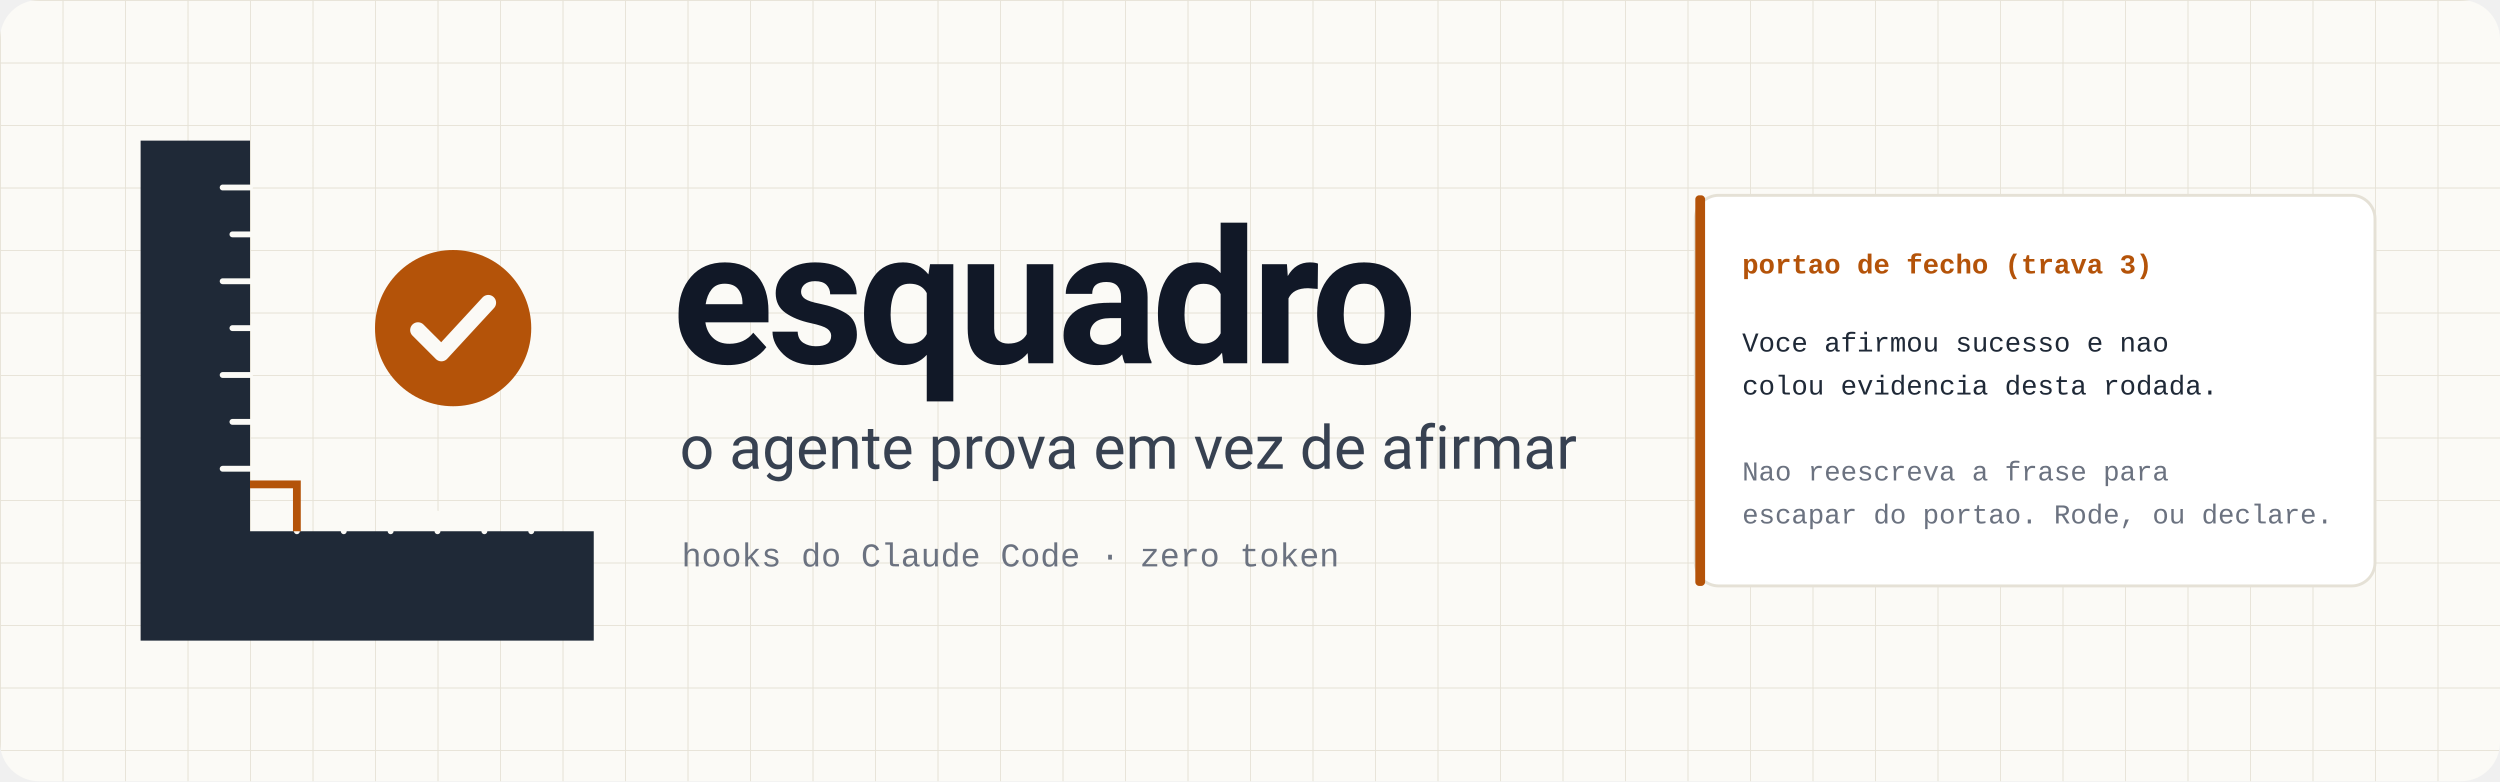
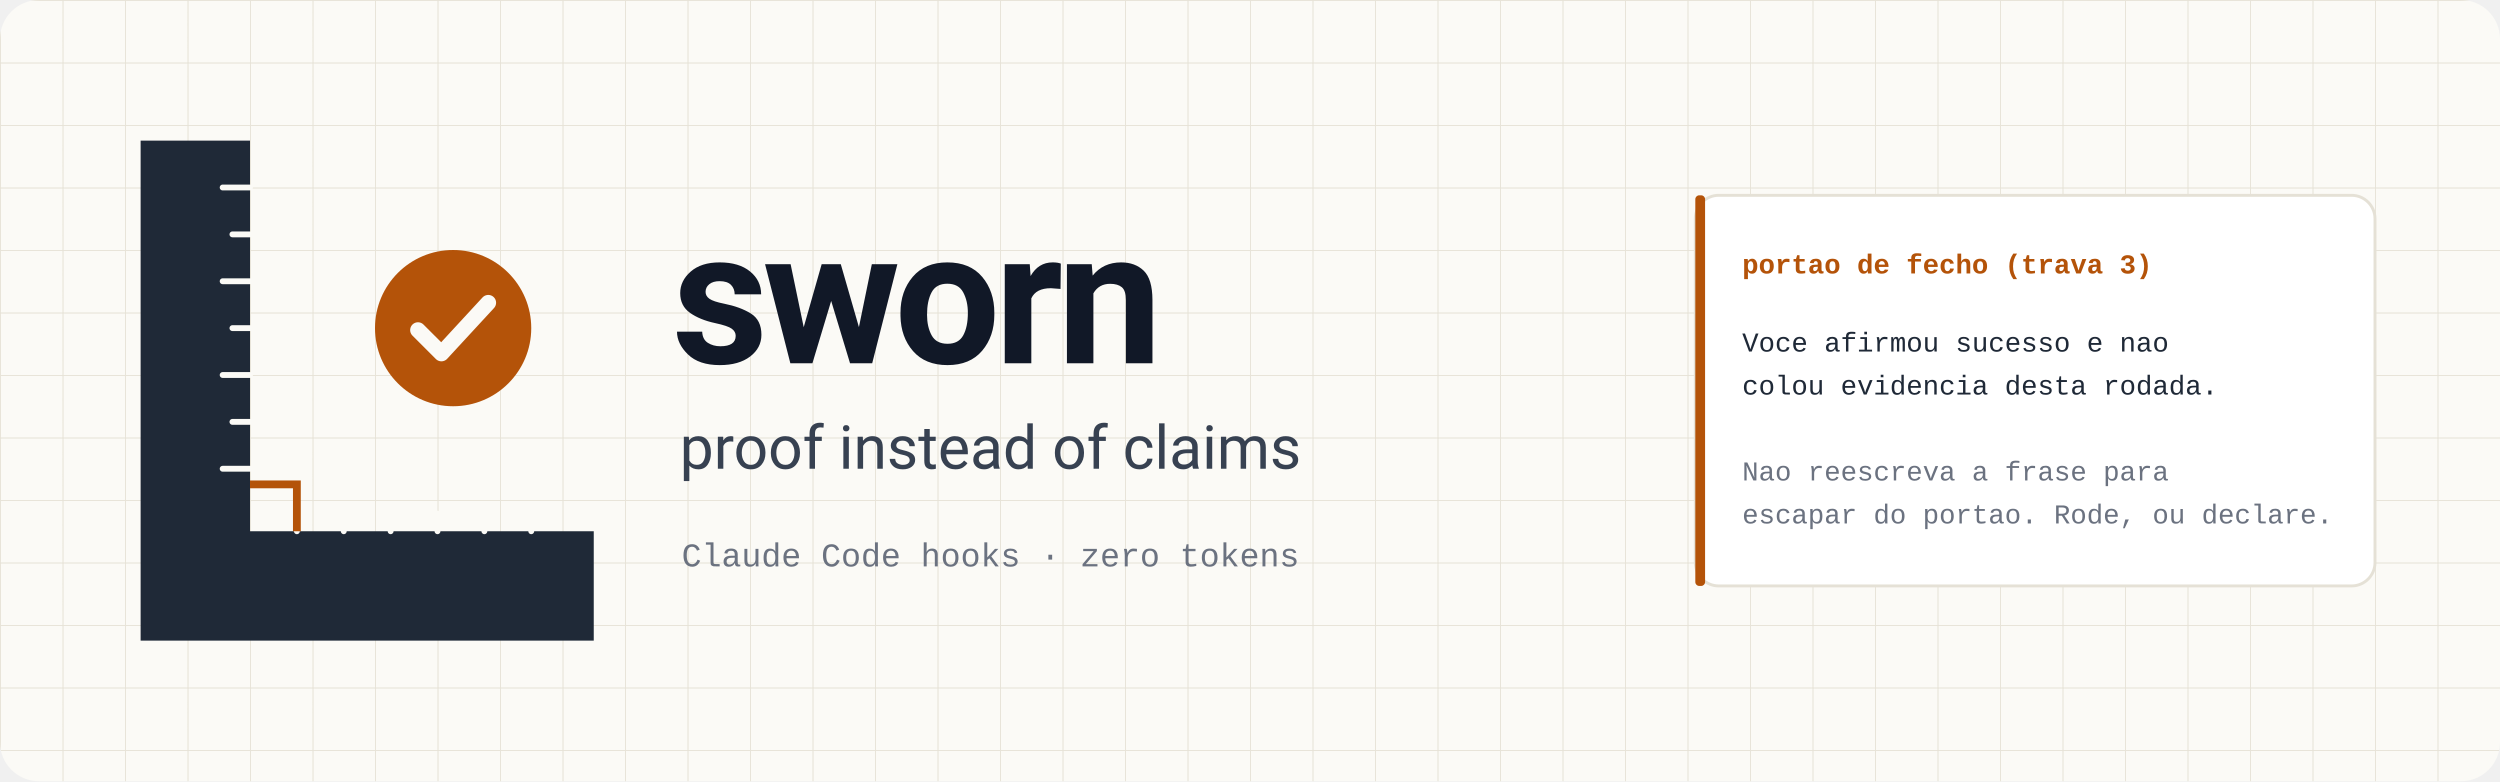
<svg xmlns="http://www.w3.org/2000/svg" width="1280" height="400" viewBox="0 0 1280 400" role="img" aria-labelledby="titulo desc">
  <defs>
    <pattern id="grade" width="32" height="32" patternUnits="userSpaceOnUse">
      <path d="M32 0H0V32" fill="none" stroke="#E7E3D8" stroke-width="1" />
    </pattern>
  </defs>
  <rect width="1280" height="400" rx="20" fill="#FBFAF6" />
  <rect width="1280" height="400" rx="20" fill="url(#grade)" />
  <g transform="translate(72 72)">
    <path d="M0 0H56V200H232V256H0Z" fill="#1F2937" />
    <g stroke="#FBFAF6" stroke-width="3" stroke-linecap="round">
      <path d="M56 24h-14M56 48h-9M56 72h-14M56 96h-9M56 120h-14M56 144h-9M56 168h-14" />
      <path d="M80 200v-14M104 200v-9M128 200v-14M152 200v-9M176 200v-14M200 200v-9" />
    </g>
    <path d="M56 176H80V200" fill="none" stroke="#B45309" stroke-width="4" />
    <circle cx="160" cy="96" r="40" fill="#B45309" />
    <path d="M142 97l12 12l24-26" fill="none" stroke="#FBFAF6" stroke-width="8" stroke-linecap="round" stroke-linejoin="round" />
  </g>
  <g font-family="'Segoe UI', system-ui, -apple-system, Roboto, 'Helvetica Neue', Arial, sans-serif">
-     <text x="344" y="186" font-size="96" font-weight="700" letter-spacing="-3" fill="#111827">esquadro</text>
-     <text x="348" y="240" font-size="31" fill="#374151">o agente prova em vez de afirmar</text>
+     <text x="344" y="186" font-size="96" font-weight="700" letter-spacing="-3" fill="#111827">sworn</text>
+     <text x="348" y="240" font-size="31" fill="#374151">proof instead of claims</text>
  </g>
-   <text x="349" y="290" font-family="ui-monospace, SFMono-Regular, Menlo, Consolas, 'Liberation Mono', monospace" font-size="17" fill="#6B7280">hooks do Claude Code · zero token</text>
+   <text x="349" y="290" font-family="ui-monospace, SFMono-Regular, Menlo, Consolas, 'Liberation Mono', monospace" font-size="17" fill="#6B7280">Claude Code hooks · zero tokens</text>
  <g transform="translate(868 100)">
    <rect width="348" height="200" rx="12" fill="#FFFFFF" stroke="#E5E1D6" stroke-width="1.5" />
    <rect x="0" y="0" width="5" height="200" rx="2" fill="#B45309" />
    <g font-family="ui-monospace, SFMono-Regular, Menlo, Consolas, 'Liberation Mono', monospace" font-size="14">
      <text x="24" y="40" fill="#B45309" font-weight="700">portao de fecho (trava 3)</text>
      <text x="24" y="80" fill="#1F2937">Voce afirmou sucesso e nao</text>
      <text x="24" y="102" fill="#1F2937">colou evidencia desta rodada.</text>
      <text x="24" y="146" fill="#6B7280">Nao reescreva a frase para</text>
      <text x="24" y="168" fill="#6B7280">escapar do portao. Rode, ou declare.</text>
    </g>
  </g>
</svg>
